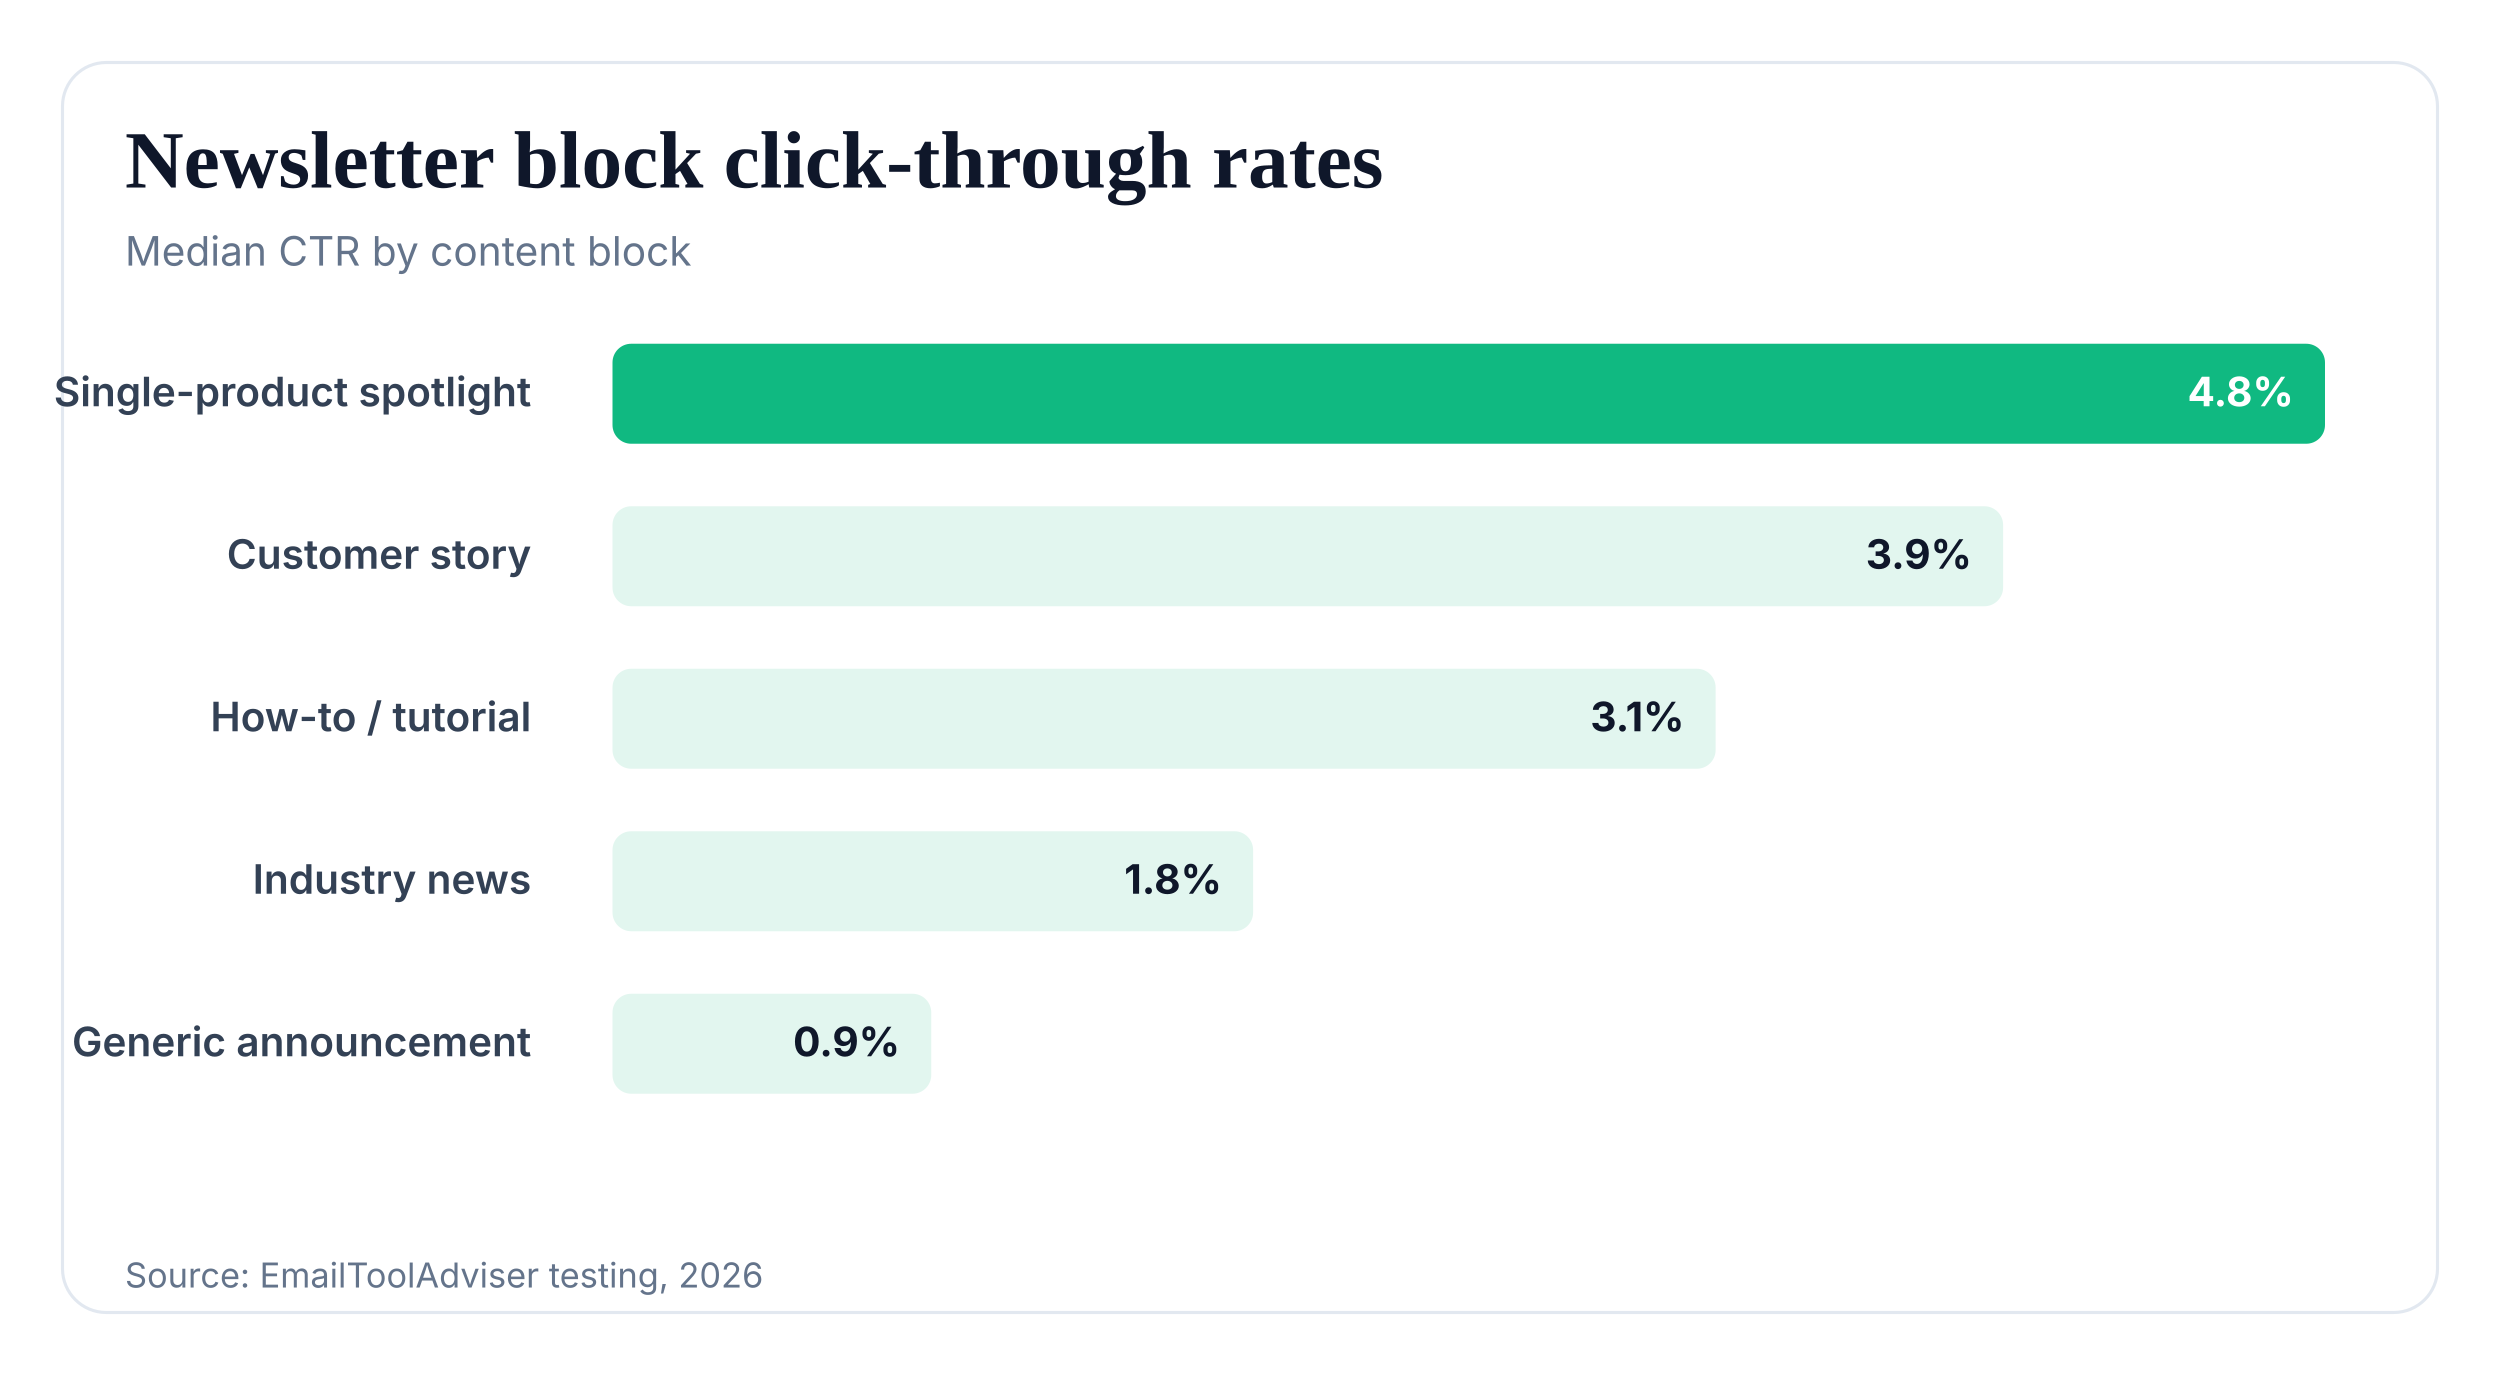
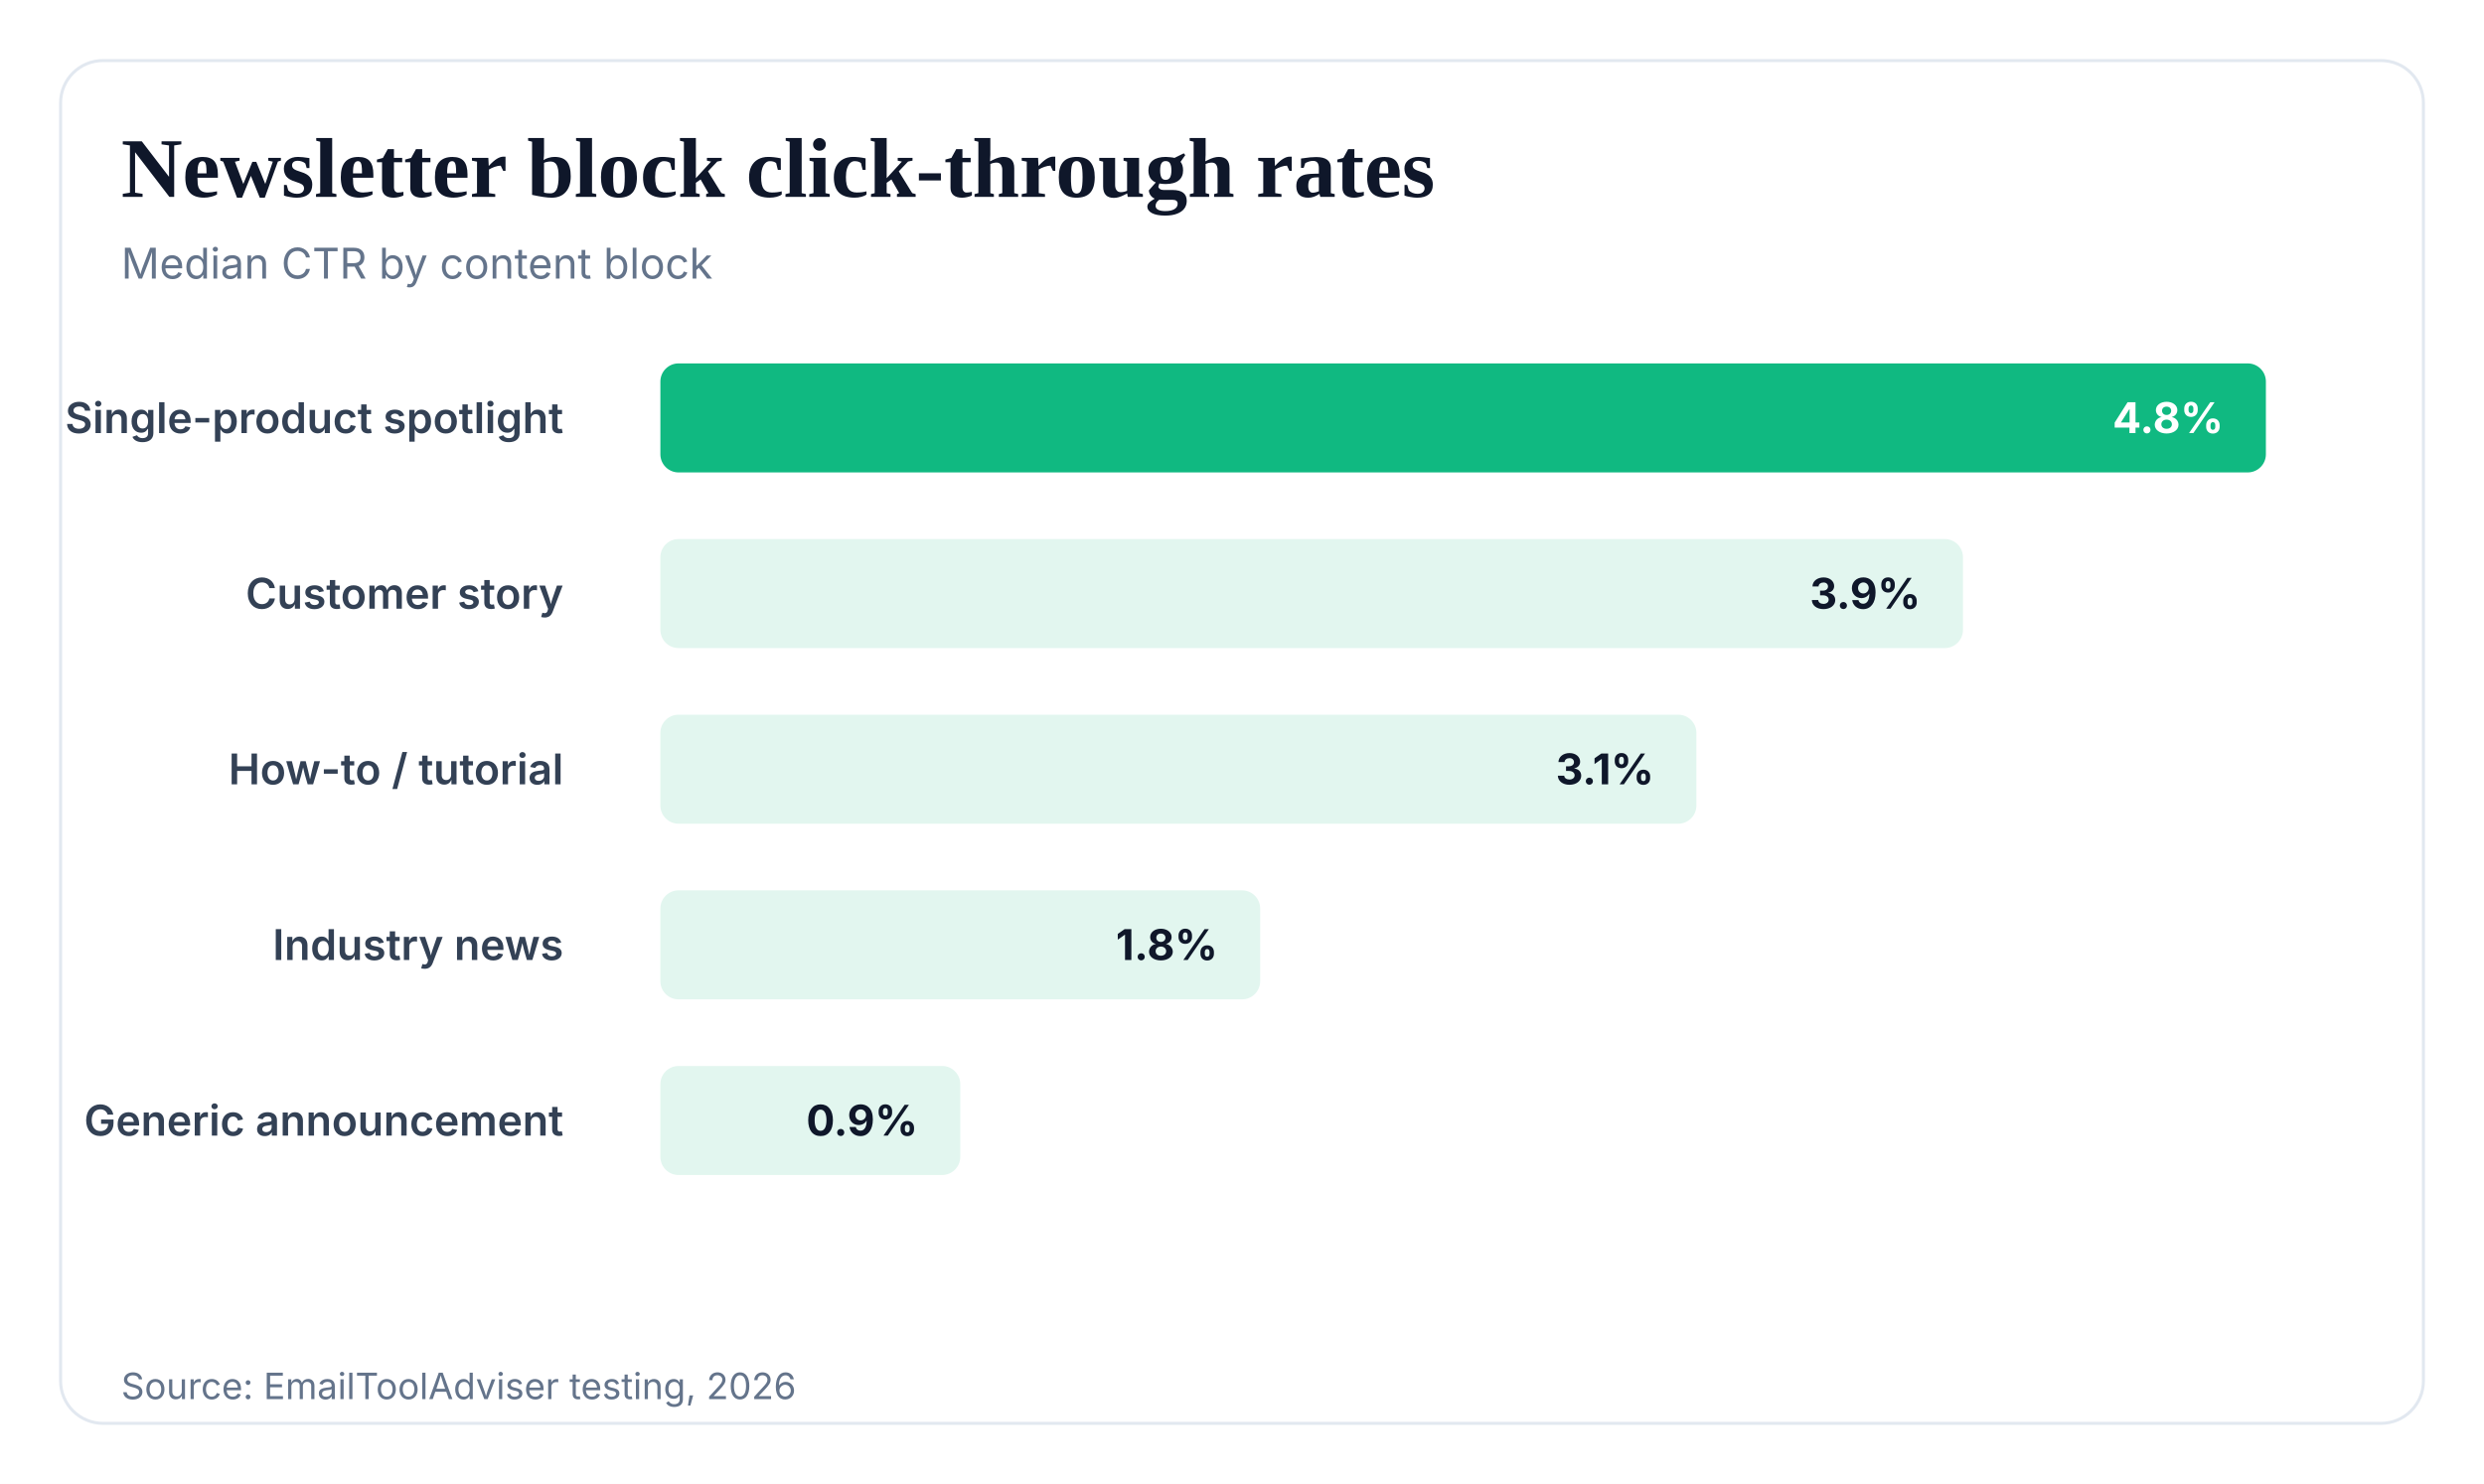
- <svg xmlns="http://www.w3.org/2000/svg" viewBox="0 0 800 440" preserveAspectRatio="xMinYMin meet" role="img" style="width:100%;height:auto;">
+ <svg xmlns="http://www.w3.org/2000/svg" viewBox="0 0 820 490" preserveAspectRatio="xMinYMin meet" role="img" style="width:100%;height:auto;">
  <style>
  .serif  { font-family: Georgia, 'Times New Roman', 'Playfair Display', serif; font-weight: 800; }
  .sans   { font-family: system-ui, -apple-system, BlinkMacSystemFont, 'Segoe UI', sans-serif; }
  .label  { font-family: system-ui, sans-serif; font-weight: 700; text-transform: uppercase; letter-spacing: 0.08em; }
</style>
-   <rect width="800" height="440" fill="#ffffff" />
-   <rect x="20" y="20" rx="14" ry="14" width="760" height="400" fill="#ffffff" stroke="#e2e8f0" stroke-width="1" />
-   <text x="40" y="60" class="serif" font-size="26" fill="#0f172a">Newsletter block click-through rates</text>
-   <text x="40" y="85" class="sans" font-size="13" fill="#64748b">Median CTR by content block</text>
-   <text x="170" y="130" class="sans" font-size="13" fill="#334155" text-anchor="end" font-weight="600">Single-product spotlight</text>
-   <rect x="196" y="110" rx="6" ry="6" width="548" height="32" fill="#10b981" />
-   <text x="734" y="130" class="sans" font-size="13" fill="#ffffff" text-anchor="end" font-weight="700">4.8%</text>
-   <text x="170" y="182" class="sans" font-size="13" fill="#334155" text-anchor="end" font-weight="600">Customer story</text>
-   <rect x="196" y="162" rx="6" ry="6" width="445" height="32" fill="#e2f6ef" />
-   <text x="631" y="182" class="sans" font-size="13" fill="#0f172a" text-anchor="end" font-weight="700">3.9%</text>
-   <text x="170" y="234" class="sans" font-size="13" fill="#334155" text-anchor="end" font-weight="600">How-to / tutorial</text>
-   <rect x="196" y="214" rx="6" ry="6" width="353" height="32" fill="#e2f6ef" />
-   <text x="539" y="234" class="sans" font-size="13" fill="#0f172a" text-anchor="end" font-weight="700">3.1%</text>
-   <text x="170" y="286" class="sans" font-size="13" fill="#334155" text-anchor="end" font-weight="600">Industry news</text>
-   <rect x="196" y="266" rx="6" ry="6" width="205" height="32" fill="#e2f6ef" />
-   <text x="391" y="286" class="sans" font-size="13" fill="#0f172a" text-anchor="end" font-weight="700">1.8%</text>
-   <text x="170" y="338" class="sans" font-size="13" fill="#334155" text-anchor="end" font-weight="600">Generic announcement</text>
-   <rect x="196" y="318" rx="6" ry="6" width="102" height="32" fill="#e2f6ef" />
-   <text x="288" y="338" class="sans" font-size="13" fill="#0f172a" text-anchor="end" font-weight="700">0.9%</text>
-   <text x="40" y="412" class="sans" font-size="11" fill="#64748b">Source: EmailToolAdviser testing, 2026</text>
+   <rect width="820" height="490" fill="#ffffff" />
+   <rect x="20" y="20" rx="14" ry="14" width="780" height="450" fill="#ffffff" stroke="#e2e8f0" stroke-width="1" />
+   <text x="40" y="65" class="serif" font-size="28" fill="#0f172a">Newsletter block click-through rates</text>
+   <text x="40" y="92" class="sans" font-size="14" fill="#64748b">Median CTR by content block</text>
+   <text x="186" y="143" class="sans" font-size="14" fill="#334155" text-anchor="end" font-weight="600">Single-product spotlight</text>
+   <rect x="218" y="120" rx="6" ry="6" width="530" height="36" fill="#10b981" />
+   <text x="734" y="143" class="sans" font-size="14" fill="#ffffff" text-anchor="end" font-weight="700">4.8%</text>
+   <text x="186" y="201" class="sans" font-size="14" fill="#334155" text-anchor="end" font-weight="600">Customer story</text>
+   <rect x="218" y="178" rx="6" ry="6" width="430" height="36" fill="#e2f6ef" />
+   <text x="634" y="201" class="sans" font-size="14" fill="#0f172a" text-anchor="end" font-weight="700">3.9%</text>
+   <text x="186" y="259" class="sans" font-size="14" fill="#334155" text-anchor="end" font-weight="600">How-to / tutorial</text>
+   <rect x="218" y="236" rx="6" ry="6" width="342" height="36" fill="#e2f6ef" />
+   <text x="546" y="259" class="sans" font-size="14" fill="#0f172a" text-anchor="end" font-weight="700">3.1%</text>
+   <text x="186" y="317" class="sans" font-size="14" fill="#334155" text-anchor="end" font-weight="600">Industry news</text>
+   <rect x="218" y="294" rx="6" ry="6" width="198" height="36" fill="#e2f6ef" />
+   <text x="402" y="317" class="sans" font-size="14" fill="#0f172a" text-anchor="end" font-weight="700">1.8%</text>
+   <text x="186" y="375" class="sans" font-size="14" fill="#334155" text-anchor="end" font-weight="600">Generic announcement</text>
+   <rect x="218" y="352" rx="6" ry="6" width="99" height="36" fill="#e2f6ef" />
+   <text x="303" y="375" class="sans" font-size="14" fill="#0f172a" text-anchor="end" font-weight="700">0.9%</text>
+   <text x="40" y="462" class="sans" font-size="12" fill="#64748b">Source: EmailToolAdviser testing, 2026</text>
</svg>
